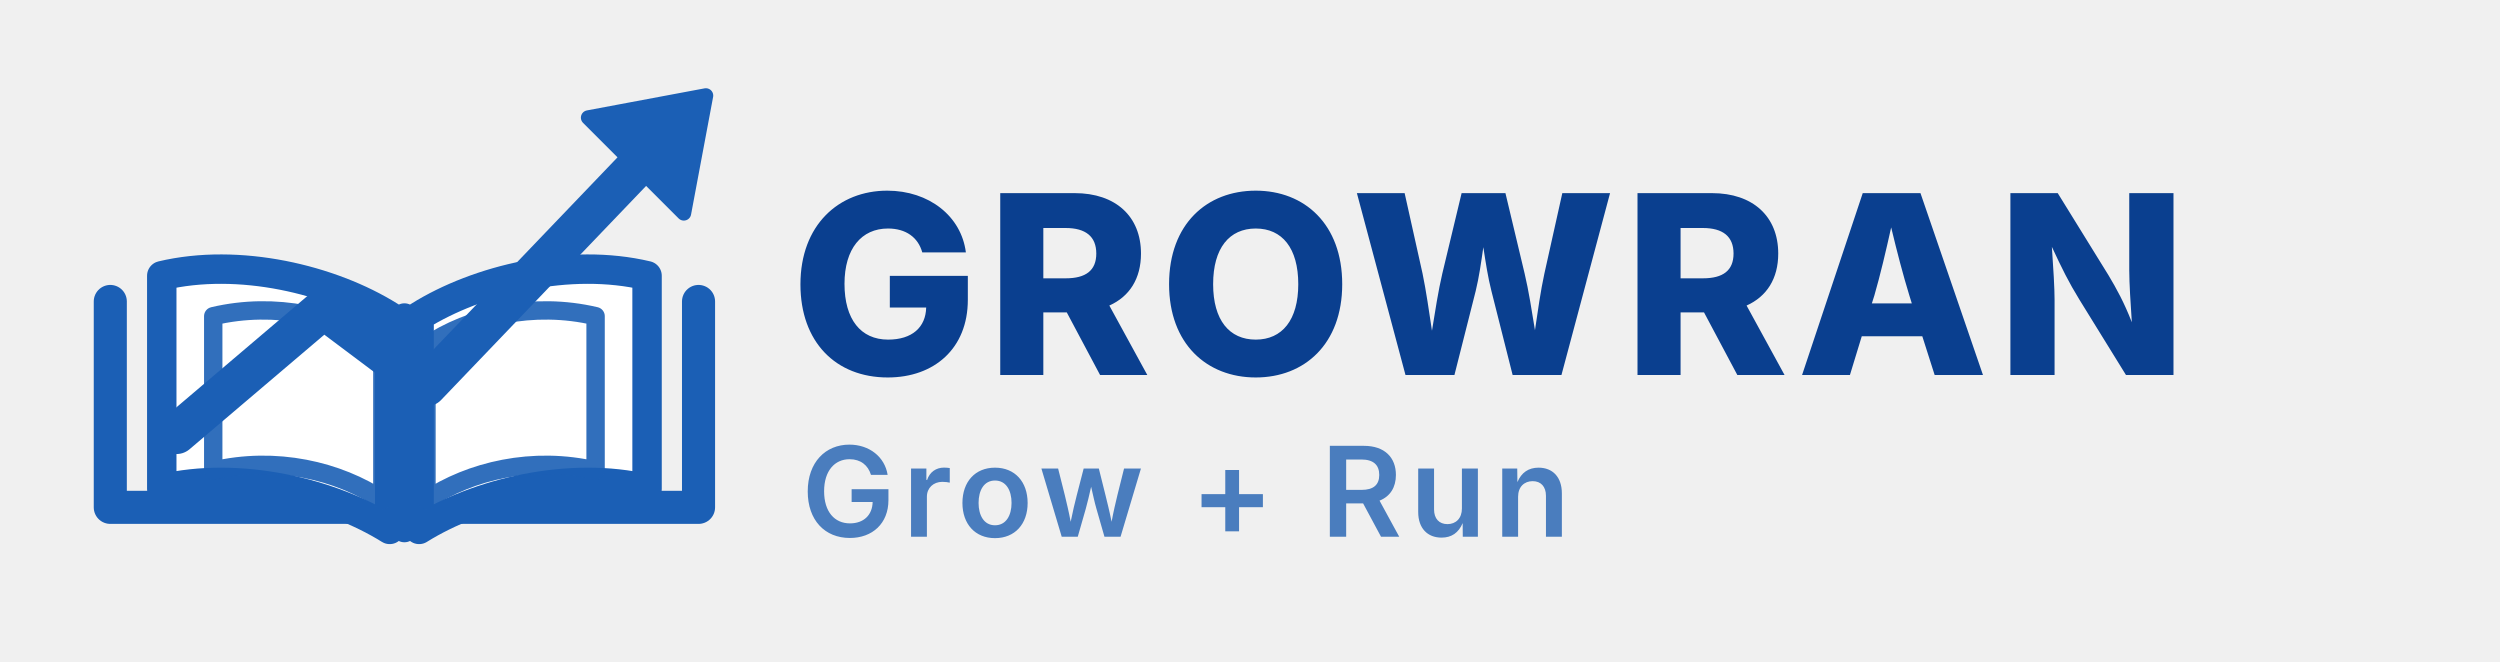
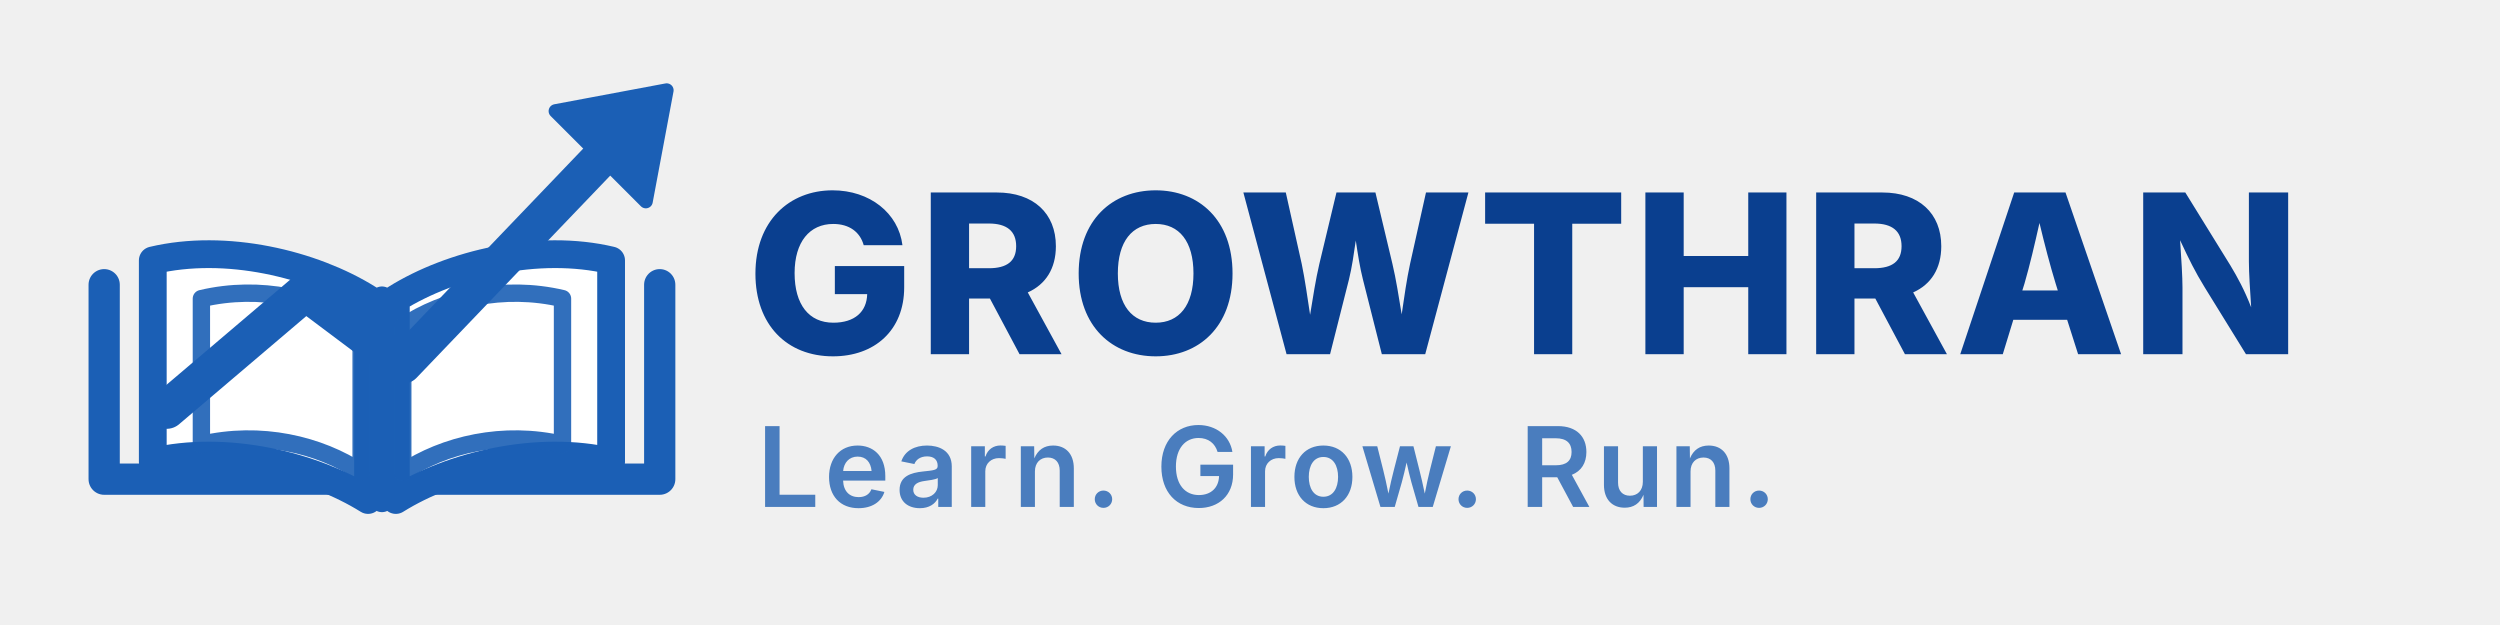
- <svg xmlns="http://www.w3.org/2000/svg" viewBox="0 0 680 180" width="100%" height="100%" fill="none">
+ <svg xmlns="http://www.w3.org/2000/svg" viewBox="0 0 720 180" width="100%" height="100%" fill="none">
  <g transform="translate(10, 10)">
    <path d="M20 72 V128 H180 V72" stroke="#1B5FB5" stroke-width="9" stroke-linecap="round" stroke-linejoin="round" />
    <path d="M34 65 C55 60 80 66 96 76 V134 C80 124 55 118 34 123 Z" fill="#FFFFFF" stroke="#1B5FB5" stroke-width="8" stroke-linejoin="round" />
    <path d="M48 76 C65 72 82 76 94 84 V126 C82 118 65 114 48 118 Z" fill="none" stroke="#1B5FB5" stroke-width="5" stroke-linejoin="round" opacity="0.9" />
    <path d="M166 65 C145 60 120 66 104 76 V134 C120 124 145 118 166 123 Z" fill="#FFFFFF" stroke="#1B5FB5" stroke-width="8" stroke-linejoin="round" />
    <path d="M152 76 C135 72 118 76 106 84 V126 C118 118 135 114 152 118 Z" fill="none" stroke="#1B5FB5" stroke-width="5" stroke-linejoin="round" opacity="0.9" />
    <line x1="100" y1="76" x2="100" y2="134" stroke="#1B5FB5" stroke-width="7" stroke-linecap="round" />
    <path d="M38 108 L78 74 L106 95 L174 24" stroke="#1B5FB5" stroke-width="11" stroke-linecap="round" stroke-linejoin="round" />
    <polygon points="182,16 150,22 176,48" fill="#1B5FB5" stroke="#1B5FB5" stroke-width="4" stroke-linejoin="round" />
  </g>
-   <text x="215" y="102" font-family="'Space Grotesk', 'Montserrat', 'Inter', -apple-system, sans-serif" font-size="68" font-weight="800" fill="#0A3F8F" letter-spacing="0.03em">GROWRAN</text>
-   <text x="218" y="146" font-family="'Inter', -apple-system, sans-serif" font-size="34" font-weight="600" fill="#4A7DBE" letter-spacing="0.06em">Grow + Run</text>
+   <text x="215" y="102" font-family="'Space Grotesk', 'Montserrat', 'Inter', -apple-system, sans-serif" font-size="64" font-weight="800" fill="#0A3F8F" letter-spacing="0.02em">GROWTHRAN</text>
+   <text x="218" y="146" font-family="'Inter', -apple-system, sans-serif" font-size="32" font-weight="600" fill="#4A7DBE" letter-spacing="0.04em">Learn. Grow. Run.</text>
</svg>
